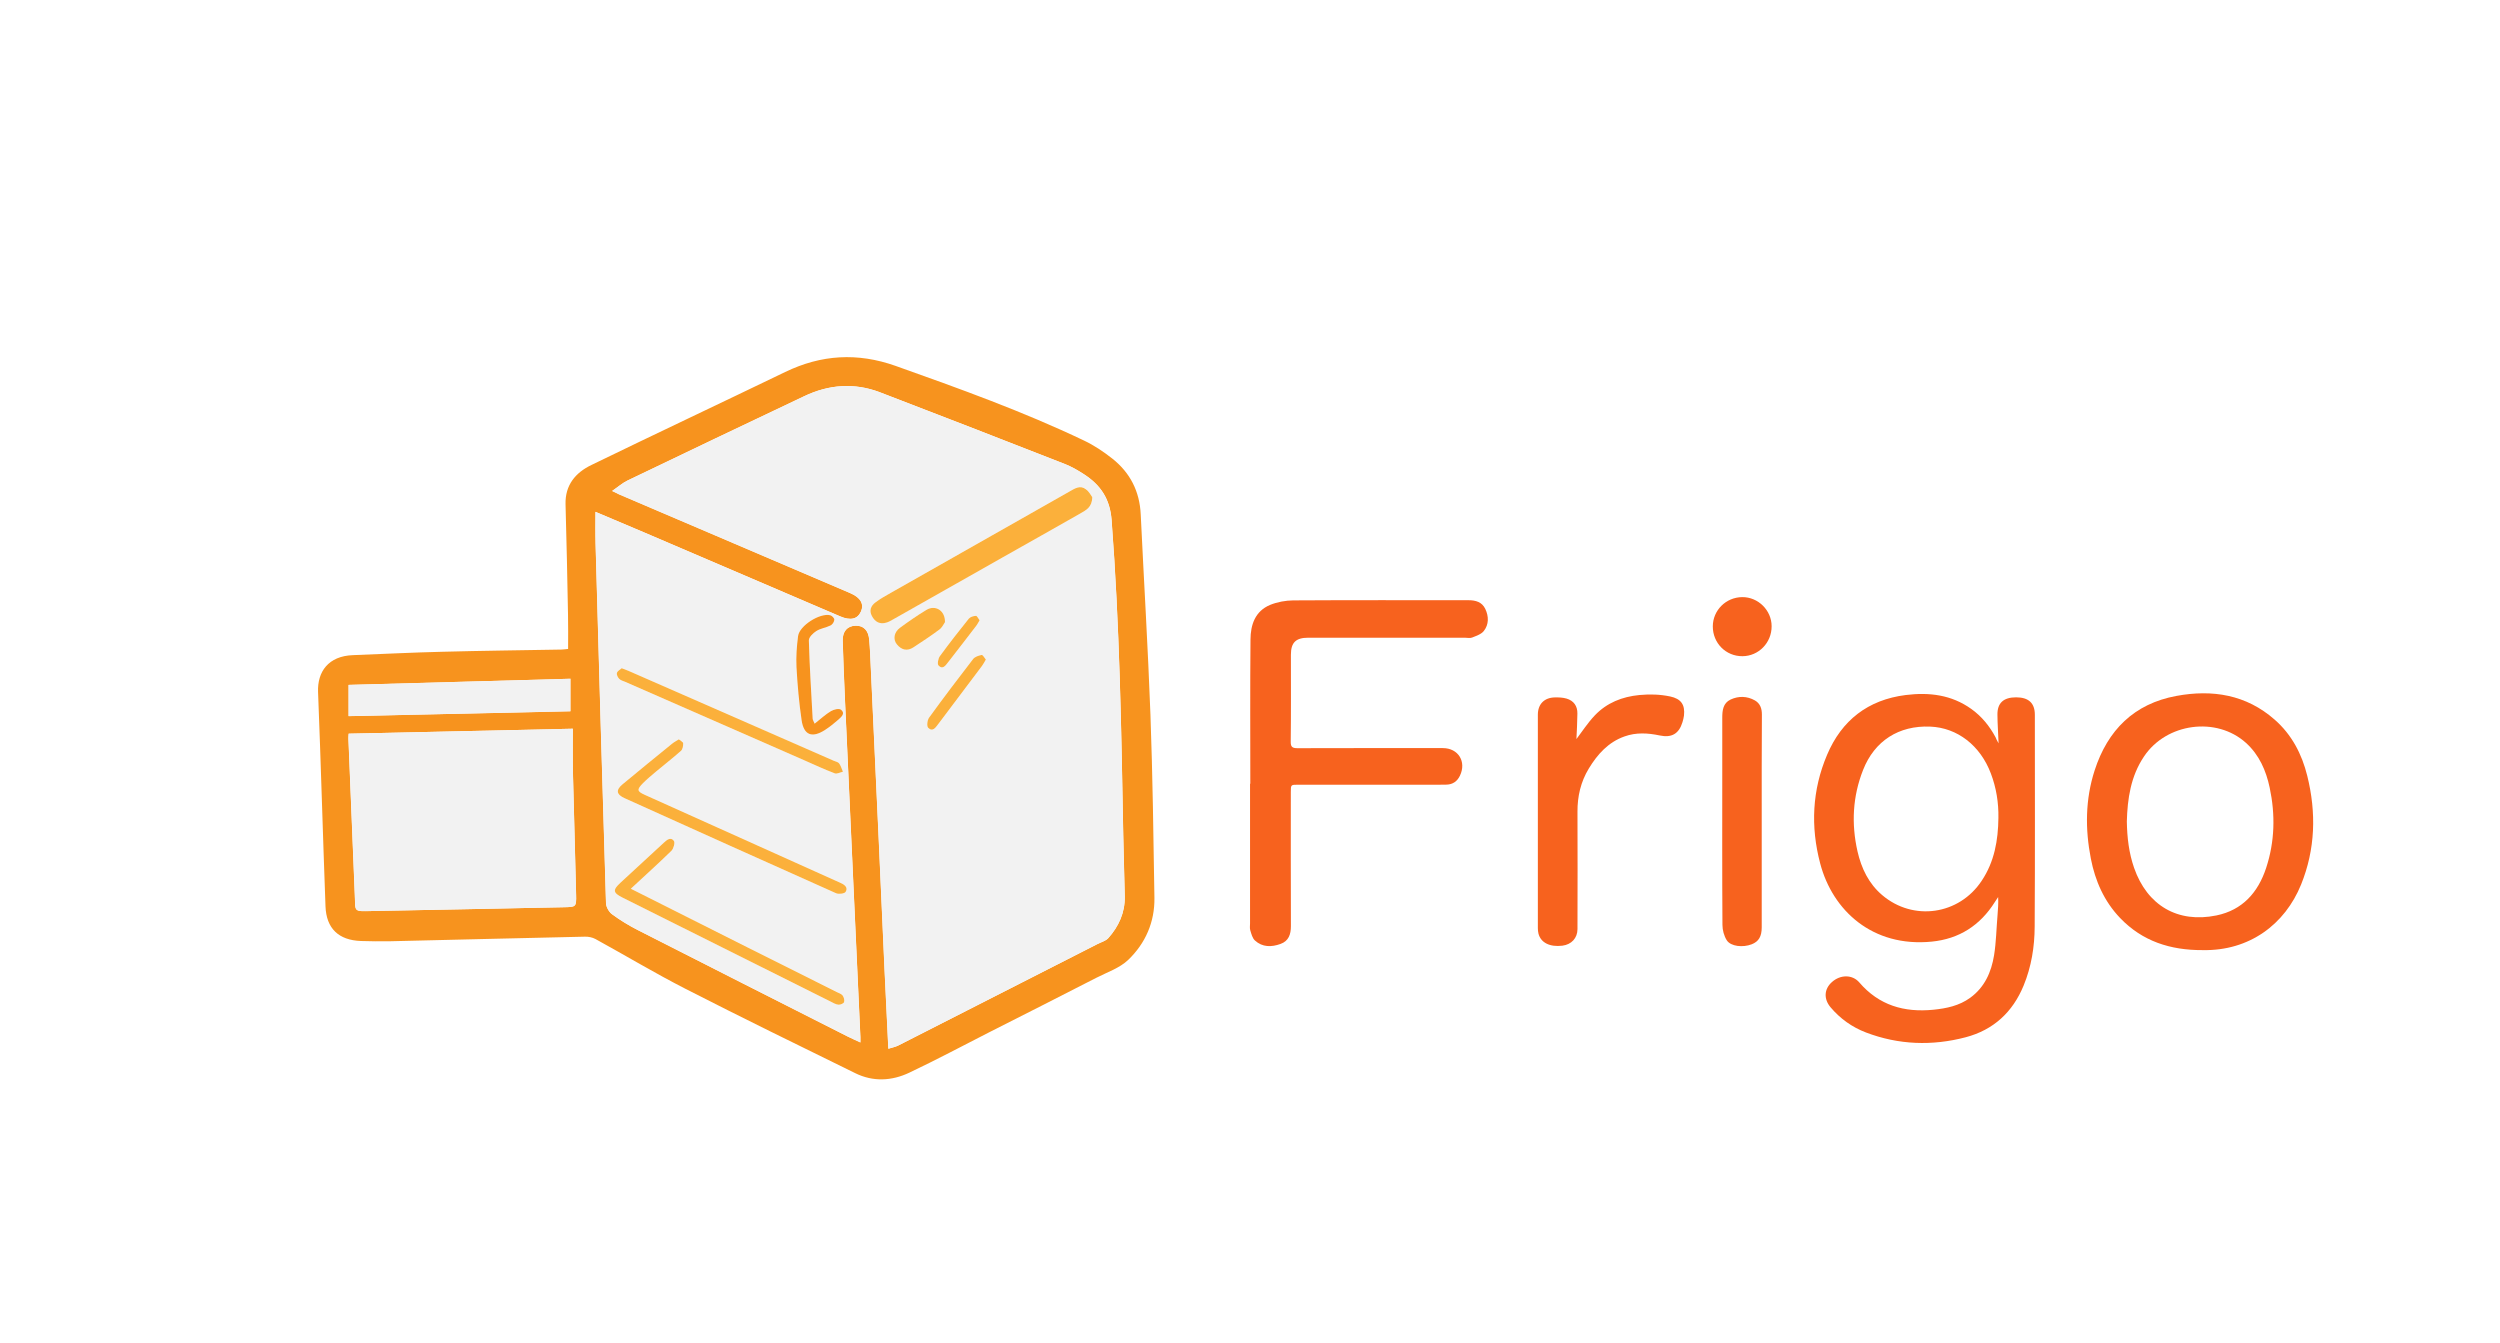
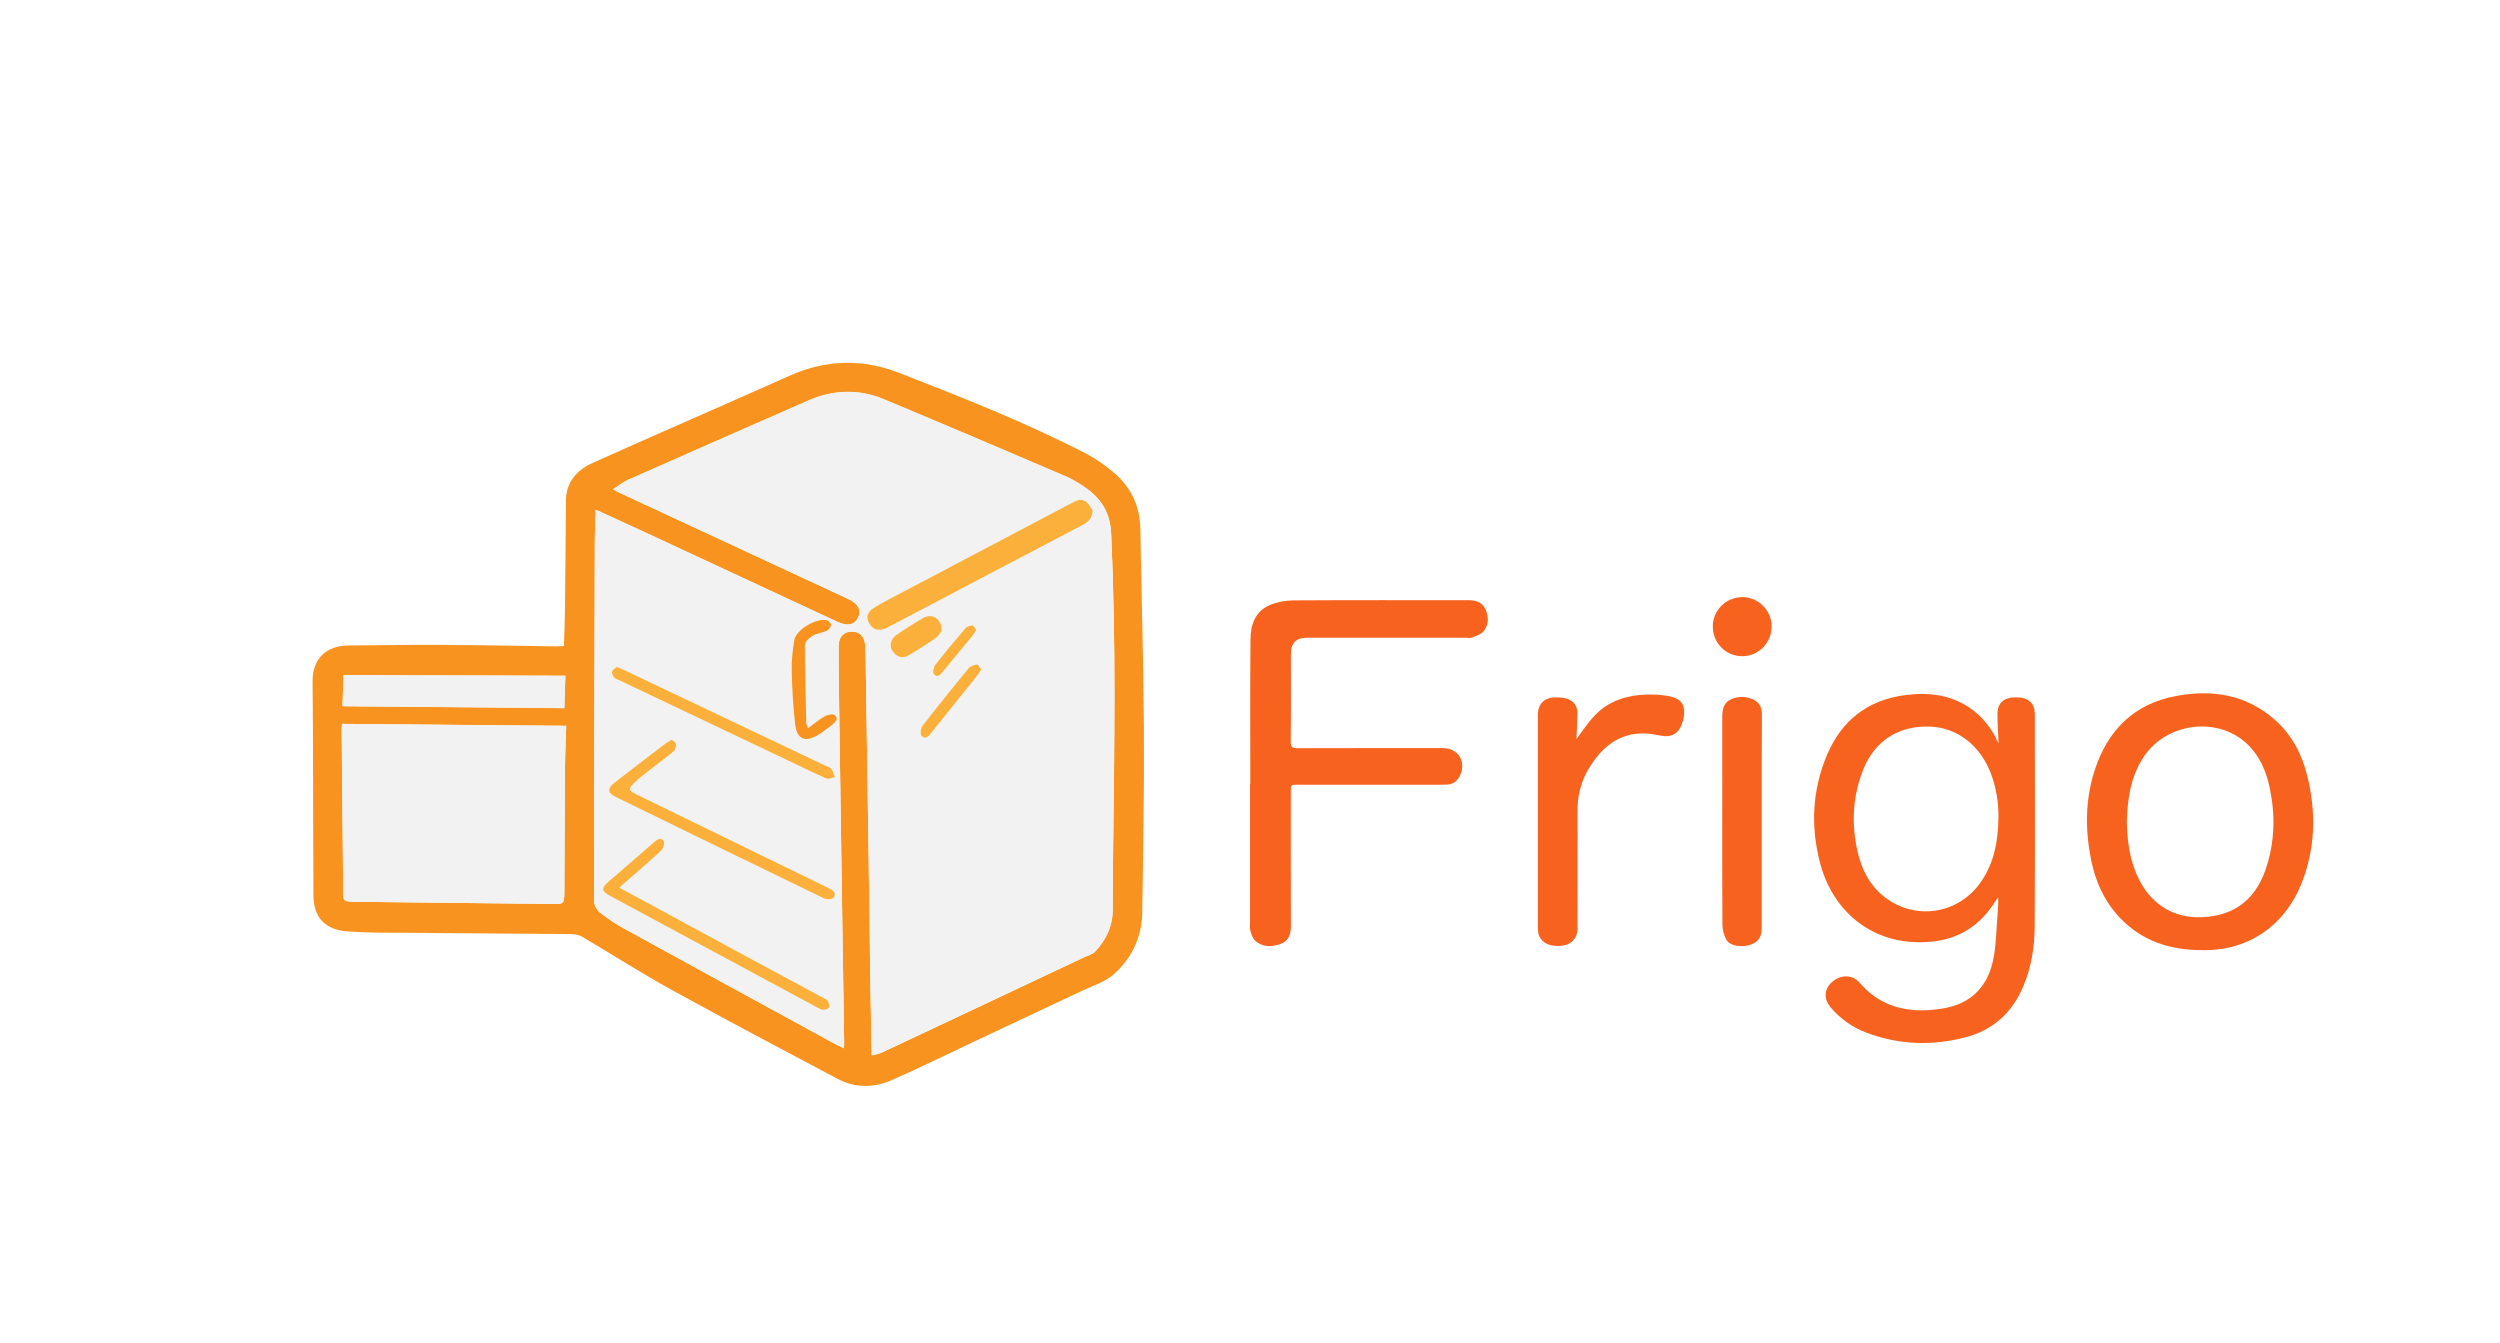
<svg xmlns="http://www.w3.org/2000/svg" version="1.1" id="Layer_1" x="0px" y="0px" viewBox="0 0 2826.5 1518.1" style="enable-background:new 0 0 2826.5 1518.1;" xml:space="preserve">
  <style type="text/css">
	.st0{fill:#F7931E;}
	.st1{fill:#F2F2F2;}
	.st2{fill:#FBB03B;}
	.st3{fill:none;}
	.st4{fill:#F7621E;}
</style>
  <g id="a">
</g>
  <g id="b">
    <g id="c">
      <g>
-         <path class="st0" d="M642.3,733.7c0-13.4,0.2-26-0.1-38.7c-0.8-41.6-1.6-83.2-2.8-124.8c-0.6-21.9,11.4-35.9,29.3-44.5     c72.8-35.4,146.1-69.9,219-105.1c40.8-19.7,81.7-22.2,124.9-6.9c72,25.6,143.9,51.4,213,84.4c11.4,5.4,22.1,12.6,32,20.4     c20.2,16,30.9,37.1,32.1,63.1c3.6,75.5,8.2,150.9,11,226.4c2.5,69,3.4,138.1,4.5,207.1c0.4,27.4-10.2,51.5-29.6,70.1     c-9.7,9.3-23.8,14-36.1,20.3c-40.3,20.7-80.8,41.2-121.3,61.7c-30,15.3-59.6,31.1-90,45.5c-19.9,9.5-41.1,10.6-61.3,0.6     c-64.2-31.5-128.3-62.8-192-95.4c-34.4-17.6-67.7-37.6-101.6-56.2c-3.5-1.9-7.9-2.8-12-2.7c-73.6,1.6-147.3,3.5-220.9,5.2     c-10.7,0.2-21.5,0-32.3-0.3c-25.2-0.9-39.2-14.1-40.1-39.3c-3-80.8-5.2-161.5-8.4-242.2c-0.9-22.8,11.5-40.7,39.5-41.7     c33.5-1.3,67.1-3,100.6-3.8c44.9-1.2,90-1.7,135-2.5C637.4,734.3,640.2,733.9,642.3,733.7L642.3,733.7z M692.1,555.1     c4.2,2,5.9,2.9,7.7,3.6c87.3,37.3,174.5,74.7,261.8,112c11.4,4.9,15.7,12.3,11.8,20.8s-11.8,10.4-23.4,5.4     c-73.6-31.5-147.1-63.1-220.7-94.5c-18.5-7.9-36.9-15.7-56-23.7c0,12.7-0.3,24.3,0.1,36c3.8,135.4,7.6,271,11.8,406.4     c0.1,4.3,3.3,10,6.8,12.5c9.1,6.7,19,12.8,29.1,17.9c78.8,40.2,157.8,80.1,236.8,120.1c4.5,2.3,9.3,4.3,14.9,7     c0-2.9,0.1-4.5,0-6.1c-2-43.6-4-87.2-6-130.8c-3.8-84-7.7-167.9-11.5-251.9c-1-21.8-1.8-43.6-2.5-65.4     c-0.3-10.6,5.2-16.7,14.5-17c9.2-0.3,14.7,5.4,15.5,16.1c0.4,4.9,0.8,9.8,1,14.6c3.3,70.9,6.5,141.9,9.8,212.8     c2.2,48.5,4.3,97,6.5,145.5c1.3,29.3,2.8,58.5,4.3,89.3c4.3-1.3,7.9-2,11.1-3.6c75.1-38.2,150.1-76.4,225.2-114.7     c4.2-2.2,9.4-3.5,12.4-6.8c11.8-13.2,18.9-28.8,18.6-47c-0.4-23.1-1.3-46.3-1.7-69.4c-2.2-118.9-4.1-237.7-13.2-356.4     c-1.8-23.8-12.5-39.6-31.4-51.7c-6.8-4.4-14-8.6-21.5-11.5c-69.6-27.2-139.3-54.4-209.1-81.1c-28.8-11-57.6-8.8-85.4,4.4     c-66.7,31.6-133.4,63.4-199.9,95.4C703.8,546,699,550.4,692.1,555.1L692.1,555.1z M394.2,829.5c-0.1,2.8-0.4,4.5-0.3,6.1     c2.4,58.9,4.8,117.8,7.2,176.6c0.8,19-1.8,18.3,19.4,17.8c72.3-1.3,144.6-2.8,216.9-4.3c13.8-0.3,14.3-0.3,13.9-14.1     c-1-46.2-2.5-92.4-3.6-138.5c-0.3-16.2-0.1-32.4-0.1-49.2C561.6,825.9,478.4,827.7,394.2,829.5L394.2,829.5z M644.9,767.4     c-84.2,2.4-167.4,4.7-250.8,7v35.3c84.2-1.9,167.6-3.7,250.8-5.5V767.4L644.9,767.4z" />
-         <path class="st1" d="M692.1,555.1c6.8-4.7,11.7-9.1,17.3-11.8c66.5-31.9,133.2-63.8,199.9-95.4c27.7-13.2,56.5-15.4,85.4-4.4     c69.8,26.7,139.5,53.9,209.1,81.1c7.5,2.9,14.7,7.1,21.5,11.5c18.8,12.1,29.5,27.9,31.4,51.7c9.1,118.7,11.1,237.5,13.2,356.4     c0.4,23.1,1.3,46.3,1.7,69.4c0.3,18.2-6.8,33.7-18.6,47c-2.9,3.3-8.2,4.6-12.4,6.8c-75,38.3-150.1,76.5-225.2,114.7     c-3.2,1.6-7,2.2-11.1,3.6c-1.5-30.7-3-60-4.3-89.3c-2.2-48.5-4.3-97-6.5-145.5c-3.2-70.9-6.5-141.9-9.8-212.8     c-0.2-4.9-0.6-9.8-1-14.6c-0.8-10.7-6.3-16.4-15.5-16.1c-9.3,0.3-14.8,6.4-14.5,17c0.6,21.8,1.5,43.6,2.5,65.4     c3.8,84,7.7,167.9,11.5,251.9c2,43.6,4,87.2,6,130.8c0.1,1.5,0,3.1,0,6.1c-5.6-2.6-10.3-4.7-14.9-7     c-78.9-40-157.9-79.9-236.8-120.1c-10.1-5.2-19.9-11.1-29.1-17.9c-3.5-2.6-6.6-8.2-6.8-12.5c-4.2-135.4-8-271-11.8-406.4     c-0.3-11.6-0.1-23.3-0.1-36c19,8.1,37.6,15.8,56,23.7c73.6,31.5,147.2,63,220.7,94.5c11.7,5,19.6,3.2,23.4-5.4     c3.8-8.5-0.4-15.9-11.8-20.8c-87.4-37.2-174.6-74.5-261.9-111.8C698.1,557.9,696.4,557,692.1,555.1L692.1,555.1z M1234.9,562.1     c-1.4-1.9-3.6-6.3-7-9.1c-6.3-5-12.3-1-18,2.2c-67.7,38.3-135.2,76.6-202.8,115c-5.9,3.3-12,6.7-17.3,10.8     c-5,3.8-7.2,9.3-3.7,15.5c3.6,6.5,9,9.3,16.3,7.2c2.8-0.8,5.4-2.4,7.9-3.8c41.3-23.3,82.6-46.8,124-70.2     c29.1-16.5,58.4-32.9,87.5-49.5C1227.7,576.8,1234.7,573.8,1234.9,562.1L1234.9,562.1z M713.2,1004.8     c16.2-15,31.4-28.8,46.1-43.1c2.4-2.4,4.3-9,2.7-11.1c-3.5-4.7-7.8-1.3-11.3,2c-16.2,15-32.6,30-48.8,45     c-9.4,8.7-8.9,11.7,2.4,17.3c78.2,39.2,156.6,78.2,234.8,117.3c2.9,1.5,5.9,3.2,9,3.6c2.1,0.2,5.8-1.3,6.3-2.9     c0.7-2.2-0.2-5.6-1.7-7.6c-1.4-1.9-4.3-2.7-6.6-3.8c-33.8-16.9-67.5-33.8-101.3-50.7C801.4,1049.1,758.1,1027.4,713.2,1004.8     L713.2,1004.8z M767.5,835.9c-2.8,1.8-5.4,3.1-7.6,4.9c-18.7,15.2-37.3,30.4-55.9,45.8c-7.9,6.5-7.3,11.6,2.1,15.8     c79.6,36,159.3,71.9,239.2,107.5c2.9,1.3,9.4,0.6,10.7-1.5c3.1-4.7-0.6-7.9-5.5-10.1c-46.5-20.8-93.1-41.8-139.6-62.8     c-27.2-12.3-54.6-24.5-81.8-36.8c-8.9-4-9.3-5.9-2.3-13.1c4.5-4.7,9.5-8.8,14.6-13c9.5-7.9,19.3-15.5,28.5-23.7     c2-1.7,2.6-5.6,2.5-8.5C772.4,838.9,769.4,837.5,767.5,835.9L767.5,835.9z M702.9,755.5c-1.8,1.6-4.7,3.1-5.5,5.3     c-0.6,1.7,1,4.9,2.5,6.6c1.7,1.7,4.5,2.4,6.9,3.5c67.6,29.6,135.1,59.2,202.7,88.8c11.3,4.9,22.5,10.2,34.1,14.6     c2.5,1,6.1-1.2,9.3-1.8c-1.4-3.1-2.3-6.7-4.3-9.4c-1.2-1.6-4-2.1-6.1-3c-77.4-33.9-154.8-67.7-232.2-101.7     C708.2,757.6,706.1,756.8,702.9,755.5L702.9,755.5z M921,818.2c-1.3-3.3-2.2-4.5-2.2-5.6c-1.7-29.5-3.5-58.9-4.3-88.5     c-0.1-3.6,4.7-8.3,8.4-10.6c4.8-3.1,11-3.8,16.2-6.4c2.1-1,4-4.2,4.2-6.5c0.1-1.6-2.6-4.5-4.6-5c-11.6-3-34.8,11.6-36.4,23.6     c-1.5,11.6-2.4,23.4-1.8,35c1.1,20.1,2.9,40.2,5.8,60.1c2.5,16.9,11.7,20.4,26.3,11.1c5.4-3.5,10.5-7.7,15.4-11.9     c3.4-2.9,7.9-7,2.8-11.1c-2.1-1.7-8.2-0.3-11.3,1.6C933.1,807.8,927.7,812.9,921,818.2L921,818.2z M1068.4,703.4     c0.4-13.4-11.1-19.9-20.8-13.9c-10.3,6.2-20.2,13.1-29.9,20.2c-6.8,5-8.2,13.2-3.6,18.8c5.2,6.4,11.6,8.1,18.9,3.3     c9.8-6.5,19.6-12.8,29-19.9C1065.2,709.4,1067.1,705.1,1068.4,703.4L1068.4,703.4z M1114.6,745.7c-1.7-2-3.6-5.5-4.7-5.3     c-3.4,0.7-7.6,2-9.6,4.6c-16.9,21.9-33.6,44-49.8,66.3c-2,2.8-2.9,9.7-1,11.4c5.1,5,8.4-0.3,11.4-4.2     c16.4-21.8,33-43.6,49.3-65.5C1111.7,751.1,1112.8,748.8,1114.6,745.7L1114.6,745.7z M1107.5,701.3c-1.5-1.9-2.9-5.2-4.1-5     c-2.8,0.2-6.4,1.2-8.1,3.2c-11.2,13.9-22.2,27.9-32.7,42.4c-2,2.6-3.1,8.8-1.5,10.5c4.5,5,7.9,0.1,10.7-3.5     c10.8-13.8,21.5-27.7,32.1-41.6C1105.2,705.6,1106.2,703.5,1107.5,701.3L1107.5,701.3z" />
-         <path class="st1" d="M394.2,829.5c84.1-1.8,167.4-3.6,253.5-5.6c0,16.8-0.3,33,0.1,49.2c1,46.2,2.6,92.4,3.6,138.5     c0.3,13.9-0.2,13.9-13.9,14.1c-72.3,1.4-144.6,2.9-216.9,4.3c-21.3,0.3-18.7,1.2-19.4-17.8c-2.4-58.9-4.8-117.8-7.2-176.6     C393.8,834,394,832.4,394.2,829.5L394.2,829.5z" />
-         <path class="st1" d="M644.9,767.4v36.7c-83.1,1.8-166.6,3.7-250.8,5.5v-35.3C477.5,772.1,560.7,769.8,644.9,767.4L644.9,767.4z" />
-         <path class="st2" d="M1234.9,562.1c-0.2,11.7-7.2,14.7-13.3,18.3c-29.1,16.6-58.3,33-87.5,49.5c-41.3,23.4-82.6,46.8-124,70.2     c-2.5,1.5-5.2,3-7.9,3.8c-7.3,2.2-12.7-0.6-16.3-7.2c-3.5-6.3-1.3-11.7,3.7-15.5c5.4-4.1,11.4-7.5,17.3-10.8     c67.6-38.4,135.2-76.7,202.8-115c5.6-3.2,11.7-7.2,18-2.2C1231.4,555.8,1233.5,560.2,1234.9,562.1L1234.9,562.1z" />
-         <path class="st2" d="M713.2,1004.8c44.9,22.6,88.2,44.3,131.5,66.1c33.7,16.9,67.5,33.8,101.3,50.7c2.3,1.2,5.2,2,6.6,3.8     c1.5,2,2.4,5.4,1.7,7.6c-0.5,1.5-4.2,3.1-6.3,2.9c-3.1-0.3-6.1-2.1-9-3.6c-78.3-39.1-156.6-78.2-234.8-117.3     c-11.3-5.6-11.8-8.7-2.4-17.3c16.2-15,32.6-30,48.8-45c3.5-3.3,7.8-6.7,11.3-2c1.5,2-0.3,8.6-2.7,11.1     C744.6,976.1,729.4,989.7,713.2,1004.8L713.2,1004.8z" />
-         <path class="st2" d="M767.5,835.9c2,1.7,4.9,3.1,4.9,4.5c0.1,2.9-0.6,6.8-2.5,8.5c-9.2,8.2-19,15.7-28.5,23.7     c-5,4.2-10,8.4-14.6,13c-7,7.2-6.6,9.1,2.3,13.1c27.2,12.3,54.6,24.5,81.8,36.8c46.5,21,93,41.9,139.6,62.8     c4.9,2.2,8.5,5.4,5.5,10.1c-1.3,2-7.8,2.8-10.7,1.5c-79.8-35.6-159.6-71.5-239.2-107.5c-9.4-4.3-10-9.3-2.1-15.8     c18.5-15.4,37.2-30.6,55.9-45.8C762.1,839,764.7,837.7,767.5,835.9L767.5,835.9z" />
-         <path class="st2" d="M702.9,755.5c3.2,1.3,5.4,2,7.5,2.9c77.4,33.9,154.8,67.7,232.2,101.7c2.1,0.9,4.9,1.4,6.1,3     c2,2.7,2.9,6.2,4.3,9.4c-3.1,0.7-6.8,2.8-9.3,1.8c-11.6-4.4-22.8-9.6-34.1-14.6c-67.6-29.6-135.2-59.2-202.7-88.8     c-2.4-1-5.2-1.7-6.9-3.5c-1.6-1.6-3.1-4.8-2.5-6.6C698.1,758.6,701.1,757.1,702.9,755.5L702.9,755.5z" />
-         <path class="st0" d="M921,818.2c6.8-5.3,12.2-10.5,18.5-14.2c3.1-1.9,9.1-3.3,11.3-1.6c5.2,4,0.6,8.1-2.8,11.1     c-4.9,4.3-10,8.4-15.4,11.9c-14.6,9.3-23.8,5.8-26.3-11.1c-2.9-19.9-4.7-40-5.8-60.1c-0.6-11.6,0.3-23.4,1.8-35     c1.5-11.9,24.8-26.5,36.4-23.6c2,0.5,4.7,3.4,4.6,5c-0.1,2.3-2.1,5.5-4.2,6.5c-5.2,2.6-11.4,3.3-16.2,6.4     c-3.7,2.3-8.5,7-8.4,10.6c0.8,29.5,2.7,59,4.3,88.5C918.9,813.9,919.7,815,921,818.2L921,818.2z" />
-         <path class="st2" d="M1068.4,703.4c-1.3,1.7-3.1,6.1-6.5,8.5c-9.3,7-19.2,13.4-29,19.9c-7.2,4.8-13.7,3.1-18.9-3.3     c-4.6-5.6-3.3-13.8,3.6-18.8c9.7-7.1,19.6-14,29.9-20.2C1057.3,683.6,1068.7,690,1068.4,703.4L1068.4,703.4z" />
-         <path class="st2" d="M1114.6,745.7c-1.8,3.1-3,5.4-4.5,7.4c-16.4,21.9-32.9,43.7-49.3,65.5c-3,3.9-6.3,9.3-11.4,4.2     c-1.8-1.8-1-8.6,1-11.4c16.2-22.4,33-44.5,49.8-66.3c2-2.6,6.2-3.9,9.6-4.6C1111.1,740.2,1113,743.8,1114.6,745.7L1114.6,745.7z" />
-         <path class="st2" d="M1107.5,701.3c-1.3,2.2-2.3,4.3-3.6,6c-10.7,13.9-21.3,27.8-32.1,41.6c-2.8,3.6-6.1,8.5-10.7,3.5     c-1.6-1.7-0.4-7.9,1.5-10.5c10.5-14.4,21.5-28.5,32.7-42.4c1.7-2,5.3-3.1,8.1-3.2C1104.6,696.2,1106.1,699.4,1107.5,701.3     L1107.5,701.3z" />
+         <path class="st0" d="M637.6,730.3c0.4-13.4,1-26,1.1-38.7c0.4-41.6,1-83.2,1.1-124.8c0-21.9,12.5-35.5,30.6-43.6     c73.9-33.1,148.2-65.3,222.1-98.3c41.4-18.4,82.4-19.7,125-3c71.2,27.8,142.3,55.8,210.3,90.9c11.2,5.8,21.7,13.3,31.3,21.4     c19.7,16.6,29.8,38,30.2,64.1c1.2,75.5,3.6,151.1,4,226.6c0.4,69.1-0.8,138.1-1.9,207.2c-0.4,27.4-11.8,51.1-31.8,69.1     c-10,9-24.2,13.3-36.7,19.2c-41,19.4-82.1,38.7-123.2,58c-30.4,14.3-60.6,29.2-91.3,42.7c-20.2,8.9-41.4,9.3-61.3-1.3     c-63.2-33.5-126.3-66.8-188.9-101.3c-33.9-18.7-66.5-39.7-99.8-59.3c-3.4-2-7.9-3-11.9-3.1c-73.7-0.7-147.3-1.1-221-1.7     c-10.7-0.1-21.5-0.7-32.2-1.3c-25.1-1.7-38.8-15.3-38.9-40.5c-0.5-80.8-0.2-161.6-1-242.3c-0.2-22.8,12.7-40.3,40.8-40.5     c33.5-0.2,67.2-0.9,100.7-0.7c45,0.2,90,1.1,135,1.7C632.8,730.7,635.6,730.5,637.6,730.3L637.6,730.3z M693,553.3     c4.1,2.1,5.8,3,7.6,3.9c86.1,40,172.1,80,258.2,120c11.3,5.2,15.3,12.7,11.2,21.2c-4.1,8.4-12.1,10-23.6,4.6     c-72.6-33.7-145.1-67.6-217.6-101.2c-18.2-8.4-36.4-16.8-55.3-25.4c-0.4,12.7-1,24.3-1,36c-0.4,135.5-0.8,271.1-0.8,406.6     c0,4.3,3,10.1,6.4,12.7c8.9,7,18.5,13.3,28.5,18.8c77.5,42.6,155.3,85,232.9,127.4c4.5,2.4,9.1,4.6,14.7,7.4     c0.1-2.9,0.2-4.5,0.2-6.1c-0.6-43.7-1.3-87.3-2-130.9c-1.2-84-2.6-168.1-3.7-252.1c-0.3-21.8-0.5-43.7-0.5-65.5     c0-10.6,5.7-16.6,15-16.5c9.2,0,14.5,5.8,15,16.6c0.3,4.9,0.5,9.8,0.5,14.7c1.1,71,2.2,142,3.2,213c0.7,48.5,1.3,97.1,2,145.6     c0.4,29.3,1,58.6,1.6,89.3c4.3-1.2,8-1.7,11.3-3.2c76.3-35.8,152.4-71.8,228.6-107.7c4.2-2,9.5-3.2,12.6-6.4     c12.2-12.9,19.8-28.2,20-46.4c0.3-23.1,0.2-46.3,0.5-69.4c1.4-118.9,3.2-237.7-2.2-356.6c-1.1-23.9-11.3-40-29.7-52.6     c-6.7-4.6-13.7-9-21.2-12.2c-68.7-29.4-137.5-58.7-206.5-87.5c-28.5-11.9-57.3-10.6-85.5,1.8c-67.7,29.6-135.3,59.3-202.7,89.2     C704.9,544.6,699.9,548.8,693,553.3L693,553.3z M386.7,818.4c-0.2,2.8-0.6,4.4-0.5,6c0.6,58.9,1.2,117.8,1.7,176.8     c0.2,19-2.4,18.2,18.8,18.4c72.3,0.9,144.7,1.7,216.9,2.4c13.8,0.1,14.3,0.2,14.4-13.6c0.4-46.2,0.3-92.4,0.7-138.6     c0.2-16.2,0.9-32.4,1.4-49.2C554.2,820,470.9,819.2,386.7,818.4L386.7,818.4z M639.2,764c-84.3-0.2-167.4-0.5-250.9-0.8     l-1.1,35.2c84.2,0.7,167.7,1.5,250.8,2.2L639.2,764L639.2,764z" />
+         <path class="st1" d="M693,553.3c7-4.5,12-8.7,17.7-11.2c67.5-29.8,135.1-59.6,202.7-89.2c28.1-12.3,57-13.6,85.5-1.8     c69,28.8,137.8,58.1,206.5,87.5c7.4,3.2,14.5,7.6,21.2,12.2c18.4,12.6,28.7,28.8,29.7,52.6c5.5,118.9,3.7,237.8,2.2,356.6     c-0.3,23.1-0.2,46.3-0.5,69.4c-0.2,18.2-7.8,33.5-20,46.4c-3,3.3-8.3,4.3-12.6,6.4c-76.2,35.9-152.4,71.8-228.6,107.7     c-3.3,1.5-7,2-11.3,3.2c-0.5-30.8-1.1-60.1-1.6-89.3c-0.7-48.5-1.3-97.1-2-145.6c-1-71-2.1-142-3.2-213     c-0.1-4.9-0.3-9.8-0.5-14.7c-0.5-10.8-5.8-16.6-15-16.6c-9.3,0-15,5.9-15,16.5c0,21.8,0.1,43.6,0.5,65.5     c1.2,84,2.5,168.1,3.7,252.1c0.7,43.7,1.3,87.3,2,130.9c0,1.5-0.1,3.1-0.2,6.1c-5.6-2.8-10.2-5-14.7-7.4     c-77.7-42.4-155.3-84.7-232.9-127.4c-9.9-5.5-19.6-11.8-28.5-18.8c-3.4-2.7-6.4-8.4-6.4-12.7c0-135.5,0.3-271.1,0.8-406.6     c0-11.6,0.6-23.3,1-36c18.8,8.7,37,17,55.3,25.4C801.4,635.3,874,669,946.6,702.8c11.5,5.4,19.5,3.8,23.6-4.6     c4.1-8.4,0.1-15.9-11.2-21.2c-86.2-39.9-172.2-79.8-258.3-119.9C698.9,556.3,697.2,555.4,693,553.3L693,553.3z M1235.3,577.1     c-1.3-1.9-3.4-6.4-6.8-9.3c-6.1-5.2-12.3-1.4-18,1.7c-68.8,36.2-137.5,72.4-206.3,108.7c-6,3.2-12.2,6.3-17.7,10.3     c-5.1,3.7-7.5,9-4.2,15.4c3.4,6.7,8.7,9.6,16.1,7.7c2.8-0.7,5.4-2.2,8-3.6c42-22.1,84-44.3,126.1-66.3     c29.6-15.6,59.4-31.1,89-46.7C1227.6,591.6,1234.7,588.7,1235.3,577.1L1235.3,577.1z M700.1,1003.5     c16.7-14.5,32.3-27.8,47.4-41.6c2.5-2.3,4.5-8.9,3.1-11c-3.3-4.8-7.8-1.6-11.3,1.6C722.5,967,705.7,981.4,689,996     c-9.7,8.4-9.3,11.4,1.8,17.4c77,41.6,154.1,83,231.1,124.5c2.9,1.6,5.8,3.4,8.9,3.8c2.1,0.3,5.8-1.1,6.4-2.7     c0.8-2.2,0-5.6-1.4-7.6c-1.3-1.9-4.2-2.8-6.5-4c-33.3-18-66.4-35.9-99.7-53.8C786.9,1050.5,744.4,1027.4,700.1,1003.5     L700.1,1003.5z M759.6,836.3c-2.8,1.7-5.5,3-7.7,4.7c-19.1,14.6-38.3,29.3-57.3,44c-8.1,6.3-7.7,11.3,1.6,15.9     c78.5,38.4,157.1,76.8,235.8,114.8c2.9,1.4,9.4,0.8,10.8-1.1c3.2-4.6-0.4-8-5.2-10.3c-45.9-22.3-91.8-44.7-137.6-67.1     c-26.9-13.1-53.8-26.2-80.6-39.3c-8.8-4.3-9.1-6.2-1.9-13.2c4.7-4.5,9.8-8.6,15-12.6c9.7-7.6,19.8-14.9,29.2-22.8     c2-1.7,2.8-5.6,2.8-8.4C764.4,839.5,761.5,838,759.6,836.3L759.6,836.3z M697.5,754c-1.9,1.5-4.8,2.9-5.7,5.1     c-0.7,1.7,0.8,5,2.3,6.7c1.6,1.8,4.5,2.6,6.8,3.7c66.6,31.7,133.2,63.4,199.8,95c11.1,5.3,22.2,10.9,33.6,15.6     c2.5,1.1,6.2-1,9.3-1.5c-1.3-3.2-2.1-6.8-4-9.5c-1.1-1.6-3.9-2.2-6-3.2c-76.3-36.2-152.7-72.5-229-108.8     C702.8,756.2,700.7,755.3,697.5,754L697.5,754z M913.6,823.4c-1.2-3.3-2-4.5-2-5.7c-0.8-29.5-1.7-59-1.6-88.6     c0-3.6,4.9-8.1,8.7-10.3c4.9-2.9,11.1-3.5,16.4-5.9c2.1-1,4.1-4.1,4.4-6.4c0.2-1.6-2.5-4.5-4.4-5.2     c-11.5-3.4-35.2,10.6-37.1,22.4c-1.8,11.5-3.2,23.3-2.9,34.9c0.5,20.1,1.6,40.3,3.9,60.3c2,17,11.1,20.8,25.9,11.9     c5.5-3.3,10.7-7.4,15.8-11.4c3.5-2.8,8.2-6.7,3.1-11c-2-1.7-8.1-0.5-11.3,1.3C926.1,813.3,920.5,818.3,913.6,823.4L913.6,823.4z      M1064.5,713.2c0.8-13.4-10.5-20.2-20.4-14.6c-10.5,5.9-20.6,12.5-30.5,19.3c-7,4.8-8.6,12.9-4.1,18.7c5,6.6,11.4,8.4,18.8,3.9     c9.9-6.2,20-12.2,29.6-19C1061.1,719.1,1063.2,714.8,1064.5,713.2L1064.5,713.2z M1109.4,756.9c-1.6-2.1-3.5-5.6-4.6-5.4     c-3.4,0.6-7.7,1.8-9.8,4.3c-17.6,21.3-34.9,42.9-51.8,64.8c-2.1,2.7-3.2,9.6-1.4,11.4c4.9,5.2,8.4,0,11.5-3.8     c17.1-21.3,34.3-42.6,51.3-63.9C1106.2,762.1,1107.5,759.9,1109.4,756.9L1109.4,756.9z M1103.7,712.3c-1.4-1.9-2.8-5.2-4-5.1     c-2.8,0.1-6.4,1-8.2,3c-11.6,13.5-23.1,27.2-34,41.3c-2,2.6-3.4,8.7-1.9,10.5c4.4,5.2,7.9,0.3,10.8-3.2     c11.2-13.5,22.3-27.1,33.4-40.6C1101.2,716.5,1102.3,714.4,1103.7,712.3L1103.7,712.3z" />
+         <path class="st1" d="M386.7,818.4c84.1,0.8,167.4,1.5,253.5,2.2c-0.5,16.8-1.4,33-1.4,49.2c-0.4,46.2-0.3,92.4-0.7,138.6     c-0.1,13.9-0.6,13.9-14.4,13.6c-72.3-0.8-144.7-1.5-216.9-2.4c-21.3-0.3-18.7,0.6-18.8-18.4c-0.6-58.9-1.2-117.8-1.7-176.8     C386.2,822.9,386.4,821.3,386.7,818.4L386.7,818.4z" />
+         <path class="st1" d="M639.2,764l-1.1,36.7c-83.1-0.8-166.6-1.4-250.8-2.2l1.1-35.2C471.8,763.6,554.9,763.8,639.2,764L639.2,764z     " />
+         <path class="st2" d="M1235.3,577.1c-0.6,11.7-7.6,14.5-13.9,17.8c-29.6,15.7-59.3,31.1-89,46.7c-42,22.1-84,44.3-126.1,66.3     c-2.6,1.4-5.2,2.8-8,3.6c-7.4,1.9-12.7-1-16.1-7.7c-3.3-6.4-1-11.7,4.2-15.4c5.5-3.9,11.7-7.1,17.7-10.3     c68.7-36.3,137.5-72.5,206.3-108.7c5.7-3,11.9-6.9,18-1.7C1231.9,570.7,1233.9,575.2,1235.3,577.1L1235.3,577.1z" />
+         <path class="st2" d="M700.1,1003.5c44.2,24,86.8,47,129.4,70.1c33.2,18,66.4,35.9,99.7,53.8c2.3,1.3,5.2,2.1,6.5,4     c1.4,2,2.2,5.4,1.4,7.6c-0.5,1.5-4.3,3-6.4,2.7c-3.1-0.4-6-2.3-8.9-3.8c-77.1-41.5-154.1-83-231.1-124.5     c-11.1-6-11.5-9.1-1.8-17.4c16.7-14.5,33.5-28.9,50.2-43.5c3.6-3.2,8-6.4,11.3-1.6c1.4,2.1-0.5,8.6-3.1,11     C732.4,975.7,716.8,988.9,700.1,1003.5L700.1,1003.5z" />
+         <path class="st2" d="M759.6,836.3c1.9,1.7,4.8,3.2,4.8,4.7c0,2.9-0.8,6.8-2.8,8.4c-9.4,7.9-19.5,15.2-29.2,22.8     c-5.1,4-10.3,8-15,12.6c-7.3,7-6.9,8.8,1.9,13.2c26.8,13.2,53.8,26.2,80.6,39.3c45.9,22.4,91.7,44.8,137.6,67.1     c4.8,2.3,8.3,5.6,5.2,10.3c-1.4,2-7.9,2.5-10.8,1.1c-78.7-38-157.3-76.4-235.8-114.8c-9.3-4.5-9.7-9.6-1.6-15.9     c19-14.8,38.1-29.4,57.3-44C754.1,839.3,756.8,838,759.6,836.3L759.6,836.3z" />
+         <path class="st2" d="M697.5,754c3.2,1.4,5.3,2.2,7.4,3.2c76.3,36.2,152.7,72.5,229,108.8c2.1,1,4.8,1.5,6,3.2     c1.9,2.8,2.7,6.3,4,9.5c-3.2,0.6-6.8,2.6-9.3,1.5c-11.4-4.7-22.5-10.3-33.6-15.6c-66.6-31.7-133.3-63.4-199.8-95     c-2.3-1.1-5.1-1.9-6.8-3.7c-1.6-1.7-3-4.9-2.3-6.7C692.6,756.9,695.7,755.5,697.5,754L697.5,754z" />
+         <path class="st0" d="M913.6,823.4c6.9-5.1,12.5-10.1,18.9-13.6c3.2-1.8,9.2-3,11.3-1.3c5,4.2,0.4,8.1-3.1,11     c-5.1,4.1-10.2,8.1-15.8,11.4c-14.8,8.8-23.9,5-25.9-11.9c-2.3-20-3.4-40.1-3.9-60.3c-0.3-11.6,1-23.4,2.9-34.9     c1.9-11.9,25.6-25.8,37.1-22.4c1.9,0.5,4.6,3.6,4.4,5.2c-0.2,2.3-2.3,5.4-4.4,6.4c-5.3,2.4-11.5,3-16.4,5.9     c-3.8,2.2-8.7,6.8-8.7,10.3c-0.1,29.5,0.9,59.1,1.6,88.6C911.6,818.9,912.4,820.2,913.6,823.4L913.6,823.4z" />
+         <path class="st2" d="M1064.5,713.2c-1.3,1.6-3.3,6-6.7,8.3c-9.5,6.7-19.6,12.8-29.6,19c-7.4,4.6-13.8,2.7-18.8-3.9     c-4.4-5.8-2.8-13.9,4.1-18.7c9.9-6.8,20-13.4,30.5-19.3C1054,693,1065.2,699.8,1064.5,713.2L1064.5,713.2z" />
+         <path class="st2" d="M1109.4,756.9c-1.9,3-3.2,5.3-4.8,7.2c-17.1,21.4-34.2,42.7-51.3,63.9c-3.1,3.8-6.6,9.1-11.5,3.8     c-1.8-1.9-0.7-8.7,1.4-11.4c16.9-21.9,34.3-43.4,51.8-64.8c2-2.5,6.3-3.7,9.8-4.3C1106,751.3,1107.8,754.9,1109.4,756.9     L1109.4,756.9z" />
+         <path class="st2" d="M1103.7,712.3c-1.4,2.2-2.4,4.2-3.8,5.9c-11.1,13.6-22.2,27.1-33.4,40.6c-2.9,3.5-6.4,8.3-10.8,3.2     c-1.5-1.8-0.2-7.9,1.9-10.5c11-14.1,22.4-27.8,34-41.3c1.7-2,5.4-2.9,8.2-3C1100.9,707.1,1102.3,710.4,1103.7,712.3L1103.7,712.3     z" />
      </g>
    </g>
-     <line class="st3" x1="-880.8" y1="-38.3" x2="-887.4" y2="-41.5" />
+     <line class="st3" x1="-861" y1="-88.3" x2="-867.4" y2="-91.7" />
  </g>
  <g>
    <path class="st4" d="M2259.6,840.4c-0.5-11.9-1.2-22.1-1.3-32.3c-0.2-13.3,6.9-19.7,21.1-19.7c14.1,0,21.2,6.5,21.2,19.7   c0,79.9,0.3,159.7-0.2,239.6c-0.1,22.8-3.7,45.2-12.5,66.6c-12.4,30.1-34.1,50.1-65.4,58.4c-38,10-75.9,8.7-112.9-5.4   c-15.7-6-29.1-15.6-40-28.5c-7.9-9.4-7.3-20.6,1.6-28.5c9.6-8.6,23.1-8.6,30.9,0.4c22.2,25.9,50.7,34.2,83.8,30.9   c14.9-1.5,29.2-4.5,41.6-13.5c16.4-11.9,23.9-29.1,27-48.1c2.4-14.9,2.6-30.1,3.9-45.2c0.5-6.7,1.1-13.4,0.7-20.6   c-1.2,1.9-2.5,3.7-3.7,5.6c-16.6,26.4-40.2,41.7-71.4,44.8c-66.9,6.6-112.1-35.1-126.1-88.4c-11-41.7-9.1-83,7.8-122.8   c16.5-39,46.2-62.2,88.9-67.6c26.5-3.3,51.7-0.3,74.1,15.7c11.8,8.4,20.7,19.4,27.5,32.1C2256.8,835.5,2257.9,837.3,2259.6,840.4z    M2259.4,924.8c0.3-17.3-2.4-34.1-8.5-50.2c-11.9-31.7-37.9-51.9-68.7-53.1c-35.4-1.4-62.8,16-75.8,49   c-11.8,29.9-13.4,60.8-6.3,92.1c4.4,19.2,12.7,36.5,27.9,49.4c35.2,29.9,87,22.4,112.5-16.2C2254.9,974.3,2259.1,950,2259.4,924.8z   " />
    <path class="st4" d="M1413.6,886.1c0-54.3-0.3-108.7,0.2-163c0.1-16.7,5.2-32.1,22.2-39.2c8.1-3.3,17.4-5,26.1-5.1   c66.1-0.4,132.2-0.2,198.2-0.2c8,0,15.3,2,19,9.9c4,8.5,4.1,17.5-1.7,24.9c-2.9,3.7-8.5,5.5-13.2,7.4c-2.4,1-5.4,0.2-8.1,0.2   c-59.1,0-118.1,0-177.2,0c-14.1,0-19.6,5.5-19.6,19.3c0,32.7,0.2,65.4-0.2,98.2c-0.1,6.1,1.9,7.4,7.7,7.4   c54.8-0.2,109.6-0.1,164.3-0.1c17.4,0,26.9,15.3,19.3,31.2c-3,6.3-8,9.9-15.1,10.1c-2.7,0.1-5.5,0.1-8.2,0.1   c-53.2,0-106.4,0-159.7,0c-8.1,0-8.2,0-8.2,8c0,50.6-0.1,101.3,0.1,151.9c0,9.2-2.5,16.8-11.7,20.1c-10.2,3.7-20.5,3.9-29-3.9   c-2.8-2.6-4-7.3-5.2-11.3c-0.8-2.5-0.3-5.4-0.3-8.1c0-52.6,0-105.2,0-157.8C1413.5,886.1,1413.5,886.1,1413.6,886.1z" />
    <path class="st4" d="M2490.5,1074.2c-36.8,0.2-68.4-10.1-93.5-36.3c-18-18.8-28.2-41.9-33.1-67.2c-6.5-33.4-6.3-67,4.3-99.7   c14.7-45.5,44.6-75.4,92.5-84.2c40.6-7.5,78.8-1.5,111,26.8c19.4,17,30.8,38.9,36.9,63.6c10.3,41.6,9.2,82.8-7,122.9   C2583.4,1045,2543.2,1075.2,2490.5,1074.2z M2404.6,928.7c0.3,18.5,2.4,35.8,8.2,52.5c14.8,42.5,49.3,62.8,93.1,53.8   c29.6-6.1,47.1-26.1,56.2-53.7c9.8-29.8,10.5-60.2,4-90.8c-4.1-19.4-11.9-37.1-26.8-50.6c-33.4-30.1-90-22.5-115.3,15.4   C2408.9,877.7,2405.3,903.3,2404.6,928.7z" />
    <path class="st4" d="M1782.3,835.6c6.2-8.1,12.7-18.3,20.9-26.9c13.5-14.1,30.7-21,50.3-22.9c11.8-1.1,23.2-0.8,34.7,1.6   c12.3,2.6,17.1,9.2,15.7,21.7c-0.3,2.5-1,5-1.7,7.4c-4,13.2-12.3,17.9-25.8,15c-13.3-2.8-26.6-3.6-39.7,1.1   c-18.4,6.5-30.6,20.2-40.4,36.3c-9.1,15-12.9,31.4-12.8,48.9c0.2,44.2,0.1,88.4,0,132.6c0,10.2-6.8,17.5-17.1,18.8   c-14.1,1.7-24.3-3.3-27-13.6c-0.5-2-0.7-4.2-0.7-6.3c0-80.4,0-160.8,0-241.3c0-11.8,7.2-19.3,19.2-19.5c4.4-0.1,9,0.1,13.2,1.3   c8.2,2.4,12.5,8.5,12.3,17.1C1783.3,817,1782.7,827.2,1782.3,835.6z" />
    <path class="st4" d="M1991.8,928.7c0,39.9,0,79.9,0,119.8c0,10.3-3.4,16-11.3,19.1c-9.9,3.9-23.7,2.5-28.2-4.5   c-3.1-4.9-4.9-11.5-4.9-17.4c-0.4-58.4-0.2-116.9-0.2-175.3c0-19.7,0-39.4,0-59c0-8.2,0.9-16.5,9.4-20.5c9.1-4.2,18.6-4,27.5,1   c5.9,3.4,7.9,9.1,7.9,15.9C1991.7,848,1991.8,888.4,1991.8,928.7z" />
    <path class="st4" d="M1936.5,708.1c0.1-18.1,14.8-32.8,33.2-33c18-0.2,33.3,14.9,33.3,32.9c0.1,18.7-14.7,33.8-33,33.9   C1951.2,742,1936.4,727,1936.5,708.1z" />
  </g>
</svg>
